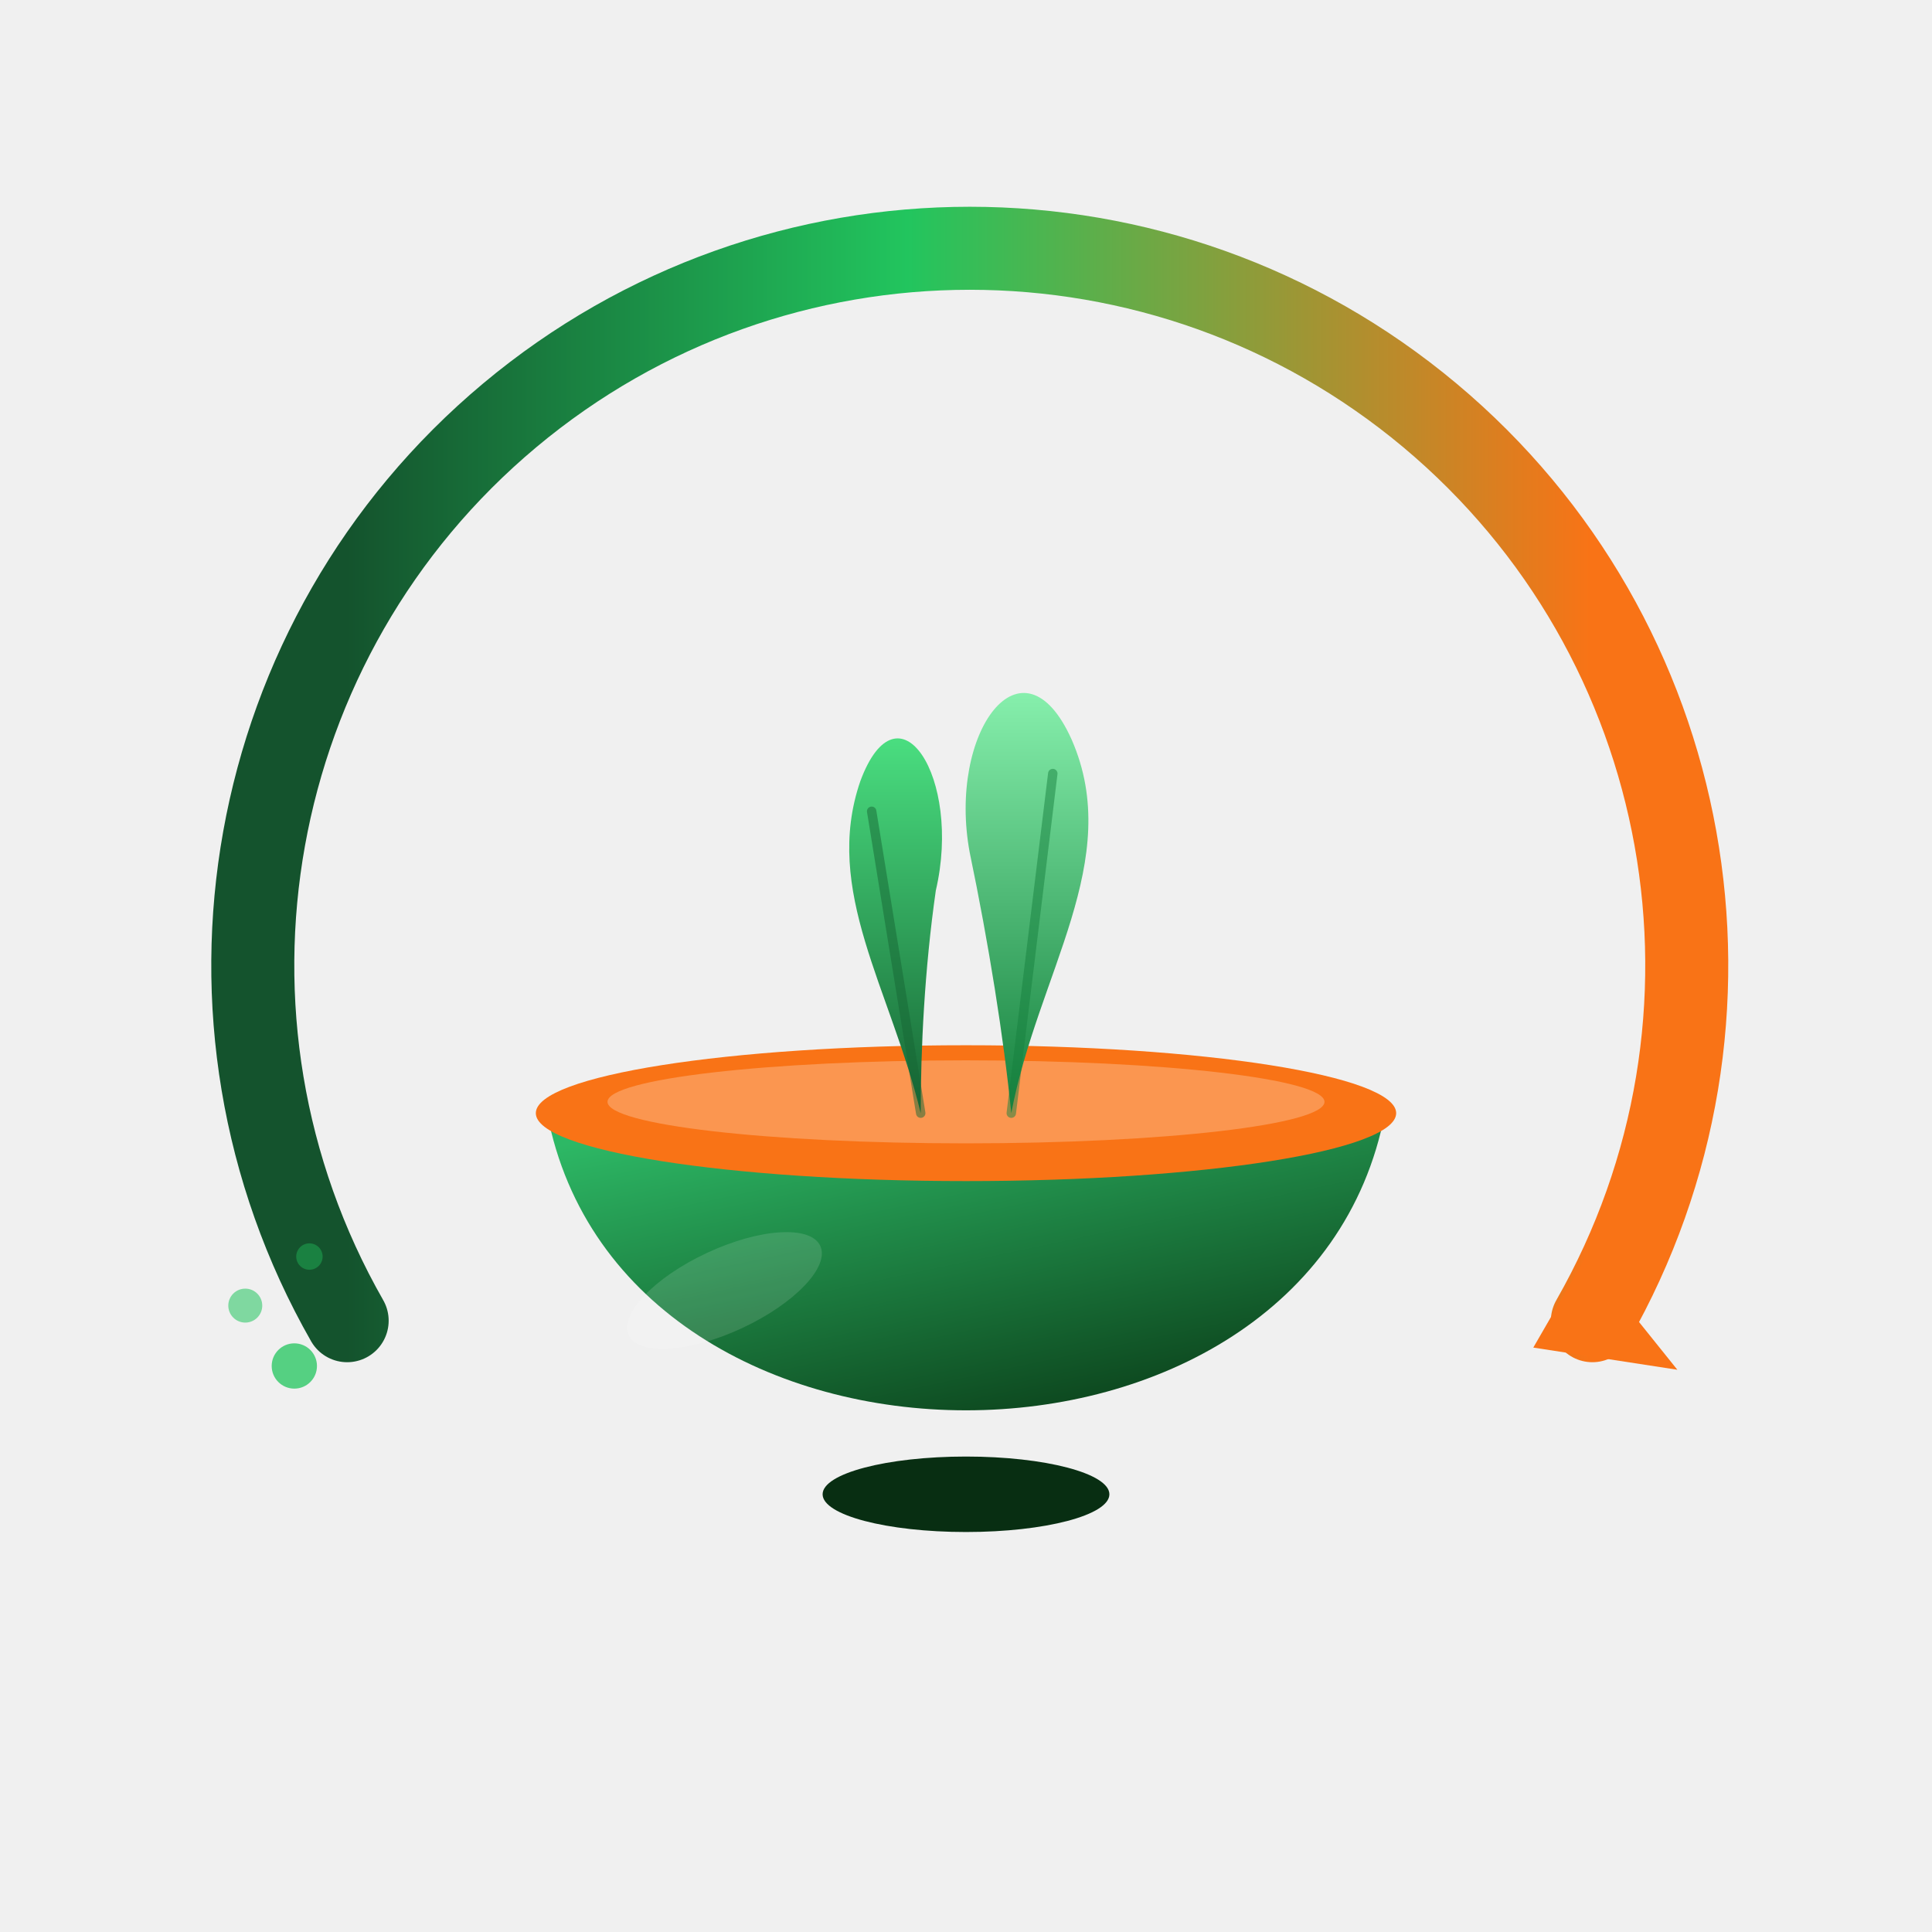
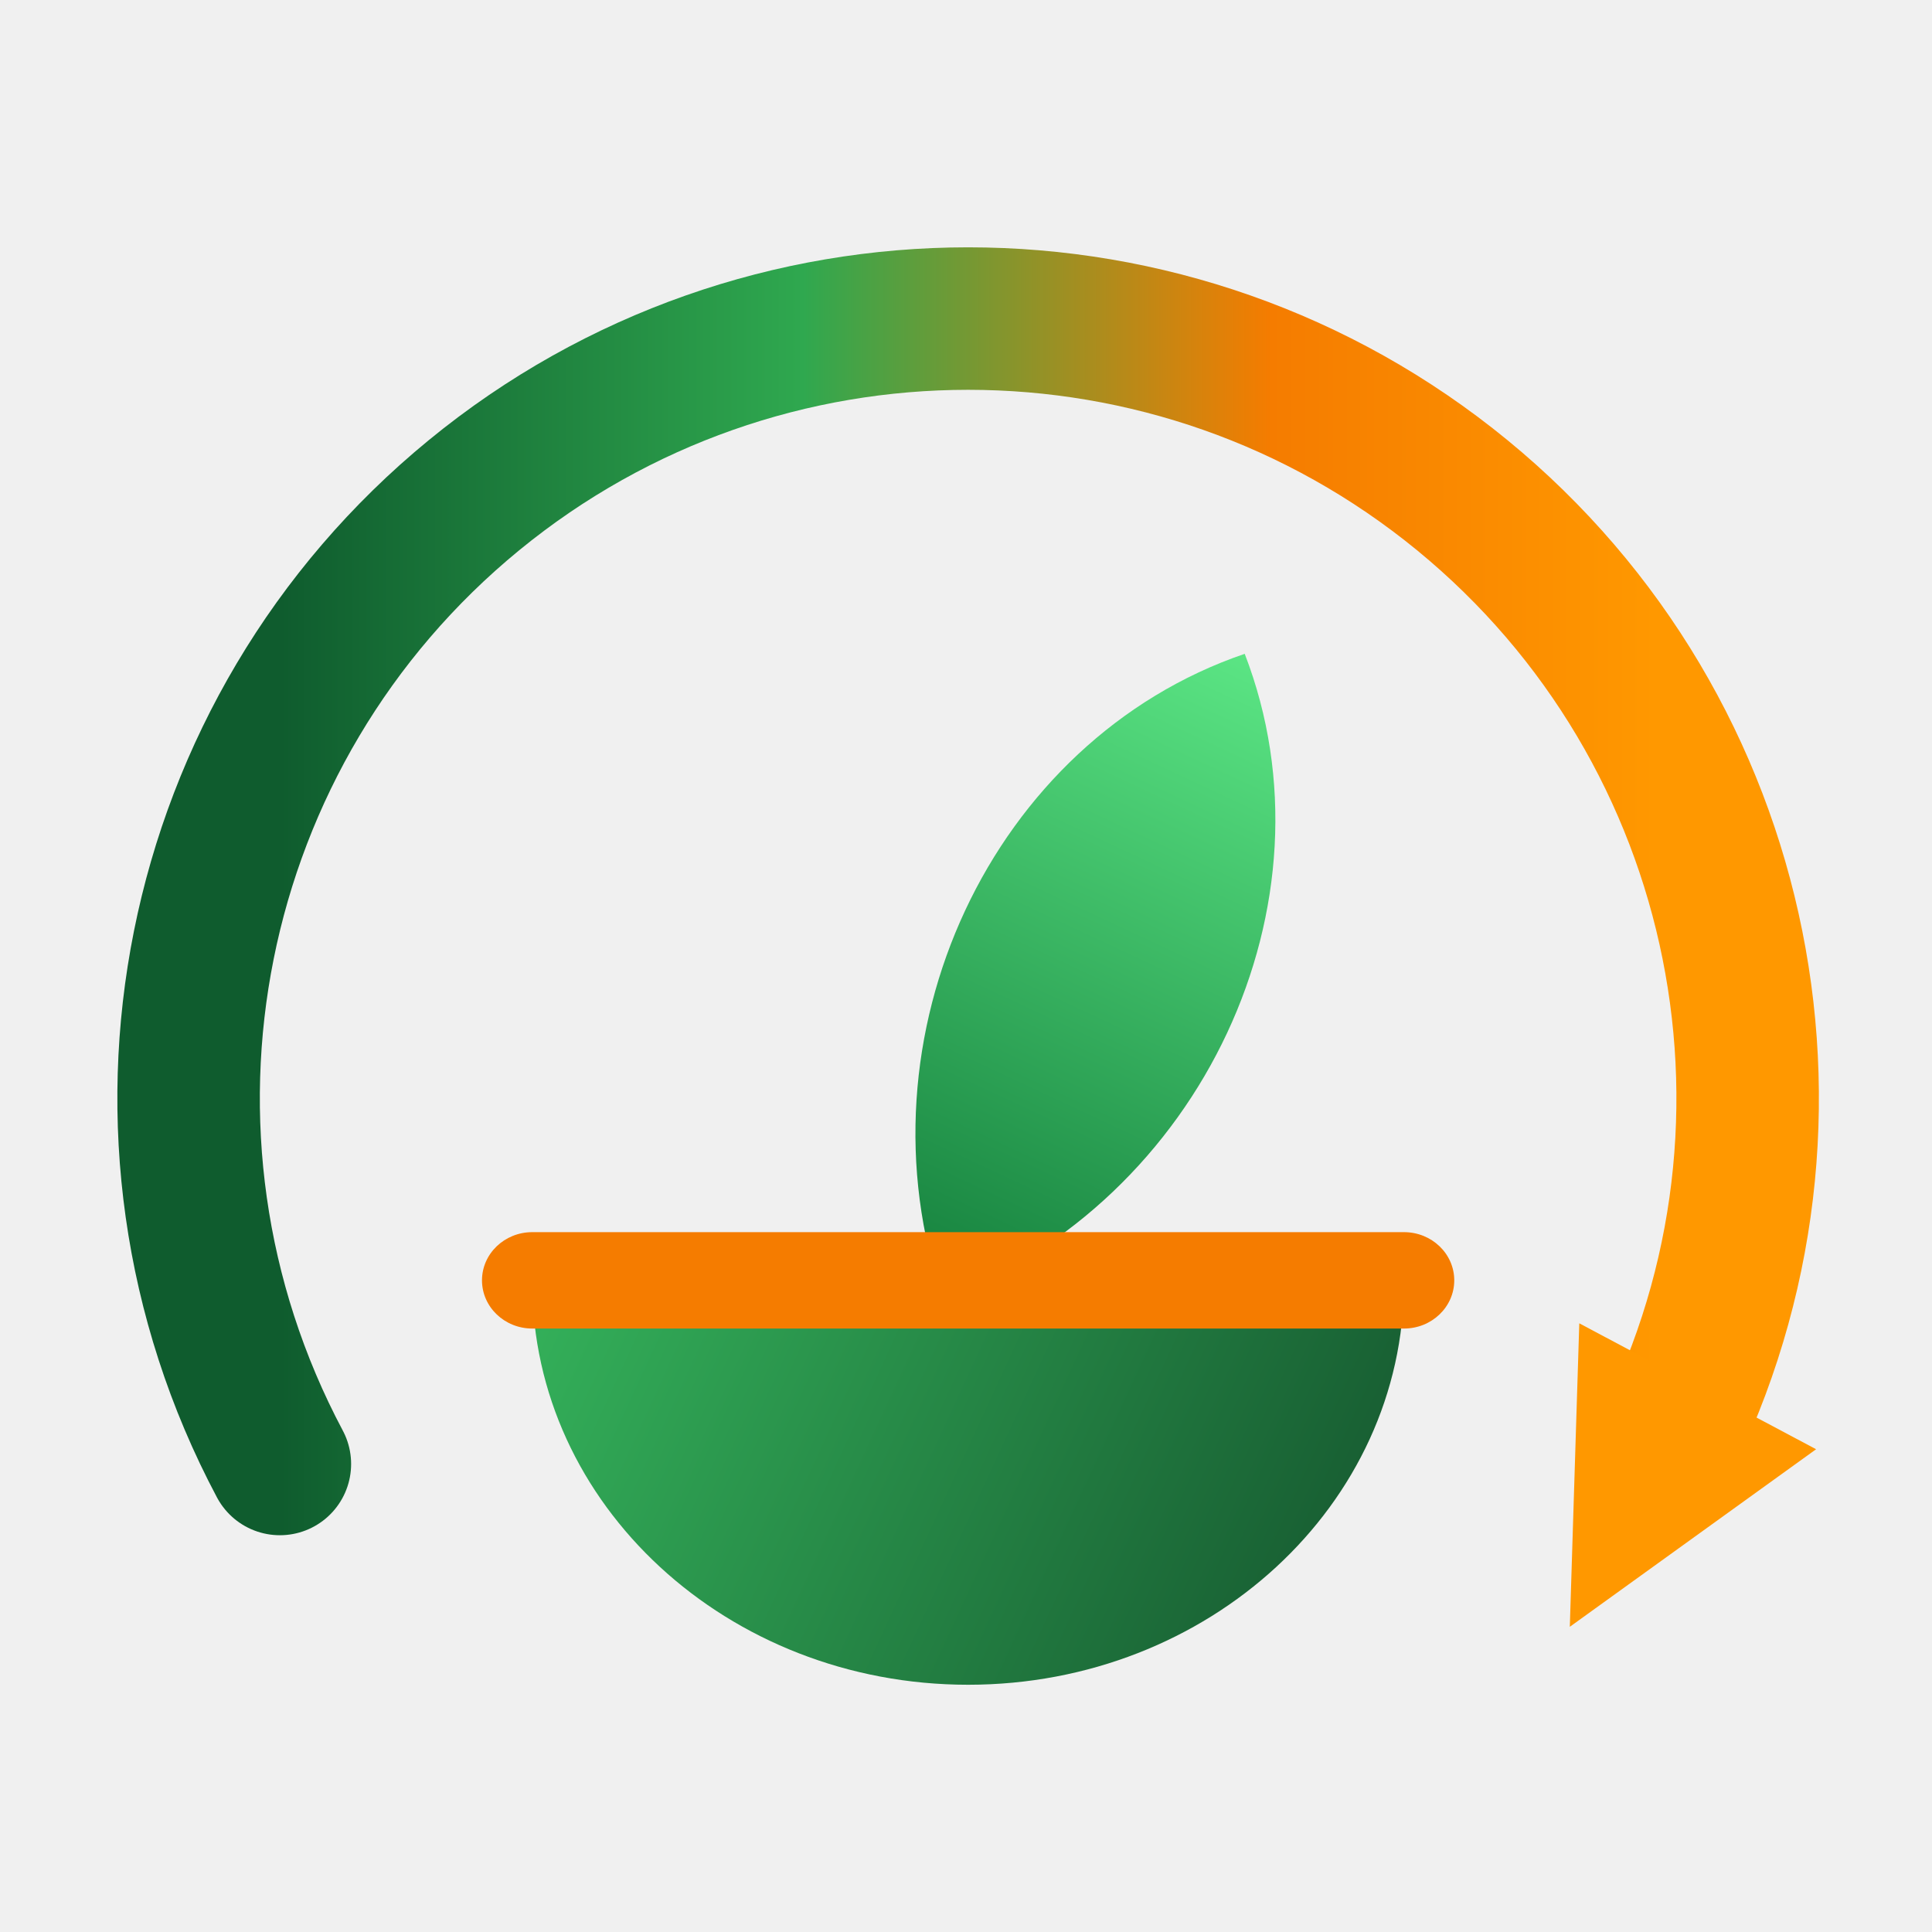
<svg xmlns="http://www.w3.org/2000/svg" width="512" height="512" viewBox="0 0 512 512">
  <defs>
-     <linearGradient id="arcG" gradientUnits="userSpaceOnUse" x1="92" y1="350" x2="422" y2="350">
-       <stop offset="0%" stop-color="#14532d" />
-       <stop offset="45%" stop-color="#22c55e" />
-       <stop offset="100%" stop-color="#f97316" />
+     <linearGradient id="ring" gradientUnits="userSpaceOnUse" x1="91.8" y1="343.3" x2="420.2" y2="343.3">
+       <stop offset="0%" stop-color="#0F5C2E" />
+       <stop offset="38%" stop-color="#2FA84F" />
+       <stop offset="72%" stop-color="#F57C00" />
+       <stop offset="100%" stop-color="#FF9800" />
    </linearGradient>
-     <linearGradient id="bowlG" x1="20%" y1="0%" x2="80%" y2="100%">
-       <stop offset="0%" stop-color="#2db865" />
-       <stop offset="100%" stop-color="#0a3d18" />
+     <linearGradient id="bowlg" gradientUnits="userSpaceOnUse" x1="152" y1="300" x2="360" y2="396">
+       <stop offset="0%" stop-color="#34B15A" />
+       <stop offset="100%" stop-color="#14532D" />
    </linearGradient>
-     <linearGradient id="lf1" x1="50%" y1="100%" x2="50%" y2="0%">
-       <stop offset="0%" stop-color="#166534" />
-       <stop offset="100%" stop-color="#4ade80" />
-     </linearGradient>
-     <linearGradient id="lf2" x1="50%" y1="100%" x2="50%" y2="0%">
-       <stop offset="0%" stop-color="#15803d" />
-       <stop offset="100%" stop-color="#86efac" />
+     <linearGradient id="lg1" gradientUnits="userSpaceOnUse" x1="250" y1="304" x2="322" y2="150">
+       <stop offset="0%" stop-color="#15803D" />
+       <stop offset="100%" stop-color="#5BE584" />
    </linearGradient>
  </defs>
-   <path d="M 92 350 A 190 190 0 1 1 422 350" fill="none" stroke="url(#arcG)" stroke-width="22" stroke-linecap="round" />
-   <g transform="translate(422,350) rotate(120)">
-     <polygon points="0,-26 -14,10 14,10" fill="#f97316" />
+   <g transform="translate(-27.75,6.68) scale(1.1106)">
+     <path d="M 91.77 343.32 A 186 186 0 1 1 420.23 343.32" fill="none" stroke="url(#ring)" stroke-width="34" stroke-linecap="round" />
+     <g transform="translate(420.23,343.32) rotate(-152.00)">
+       <polygon points="0,-44 -32,21 32,21" fill="#FF9800" />
+     </g>
+     <path d="M 250.0 304.0 C 228.5 241.4 261.6 170.6 322.0 150.0 C 345.0 209.5 311.8 280.4 250.0 304.0 Z" fill="url(#lg1)" />
+     <path d="M 152 300 A 104 96 0 0 0 360 300 Z" fill="url(#bowlg)" />
+     <rect x="140" y="288" width="232" height="23" rx="12" fill="#F57C00" />
  </g>
-   <circle cx="78" cy="362" r="6" fill="#22c55e" opacity="0.75" />
-   <circle cx="65" cy="346" r="4.5" fill="#22c55e" opacity="0.55" />
-   <circle cx="82" cy="333" r="3.5" fill="#22c55e" opacity="0.4" />
-   <path d="M 145 295 C 165 400 347 400 367 295 Z" fill="url(#bowlG)" />
-   <ellipse cx="256" cy="396" rx="38" ry="10" fill="#082e12" />
-   <ellipse cx="256" cy="295" rx="114" ry="18" fill="#f97316" />
-   <ellipse cx="256" cy="292" rx="95" ry="11" fill="white" opacity="0.25" />
-   <ellipse cx="192" cy="342" rx="28" ry="11" fill="white" opacity="0.13" transform="rotate(-25,192,342)" />
-   <path d="M 244 295 C 236 262 218 236 228 207 C 238 180 255 206 248 236 C 245 257 244 278 244 295Z" fill="url(#lf1)" />
-   <line x1="244" y1="295" x2="231" y2="215" stroke="#166534" stroke-width="2.5" stroke-linecap="round" opacity="0.5" />
-   <path d="M 268 295 C 275 258 298 228 284 196 C 271 167 251 194 257 226 C 262 250 266 275 268 295Z" fill="url(#lf2)" />
-   <line x1="268" y1="295" x2="279" y2="205" stroke="#15803d" stroke-width="2.5" stroke-linecap="round" opacity="0.5" />
</svg>
